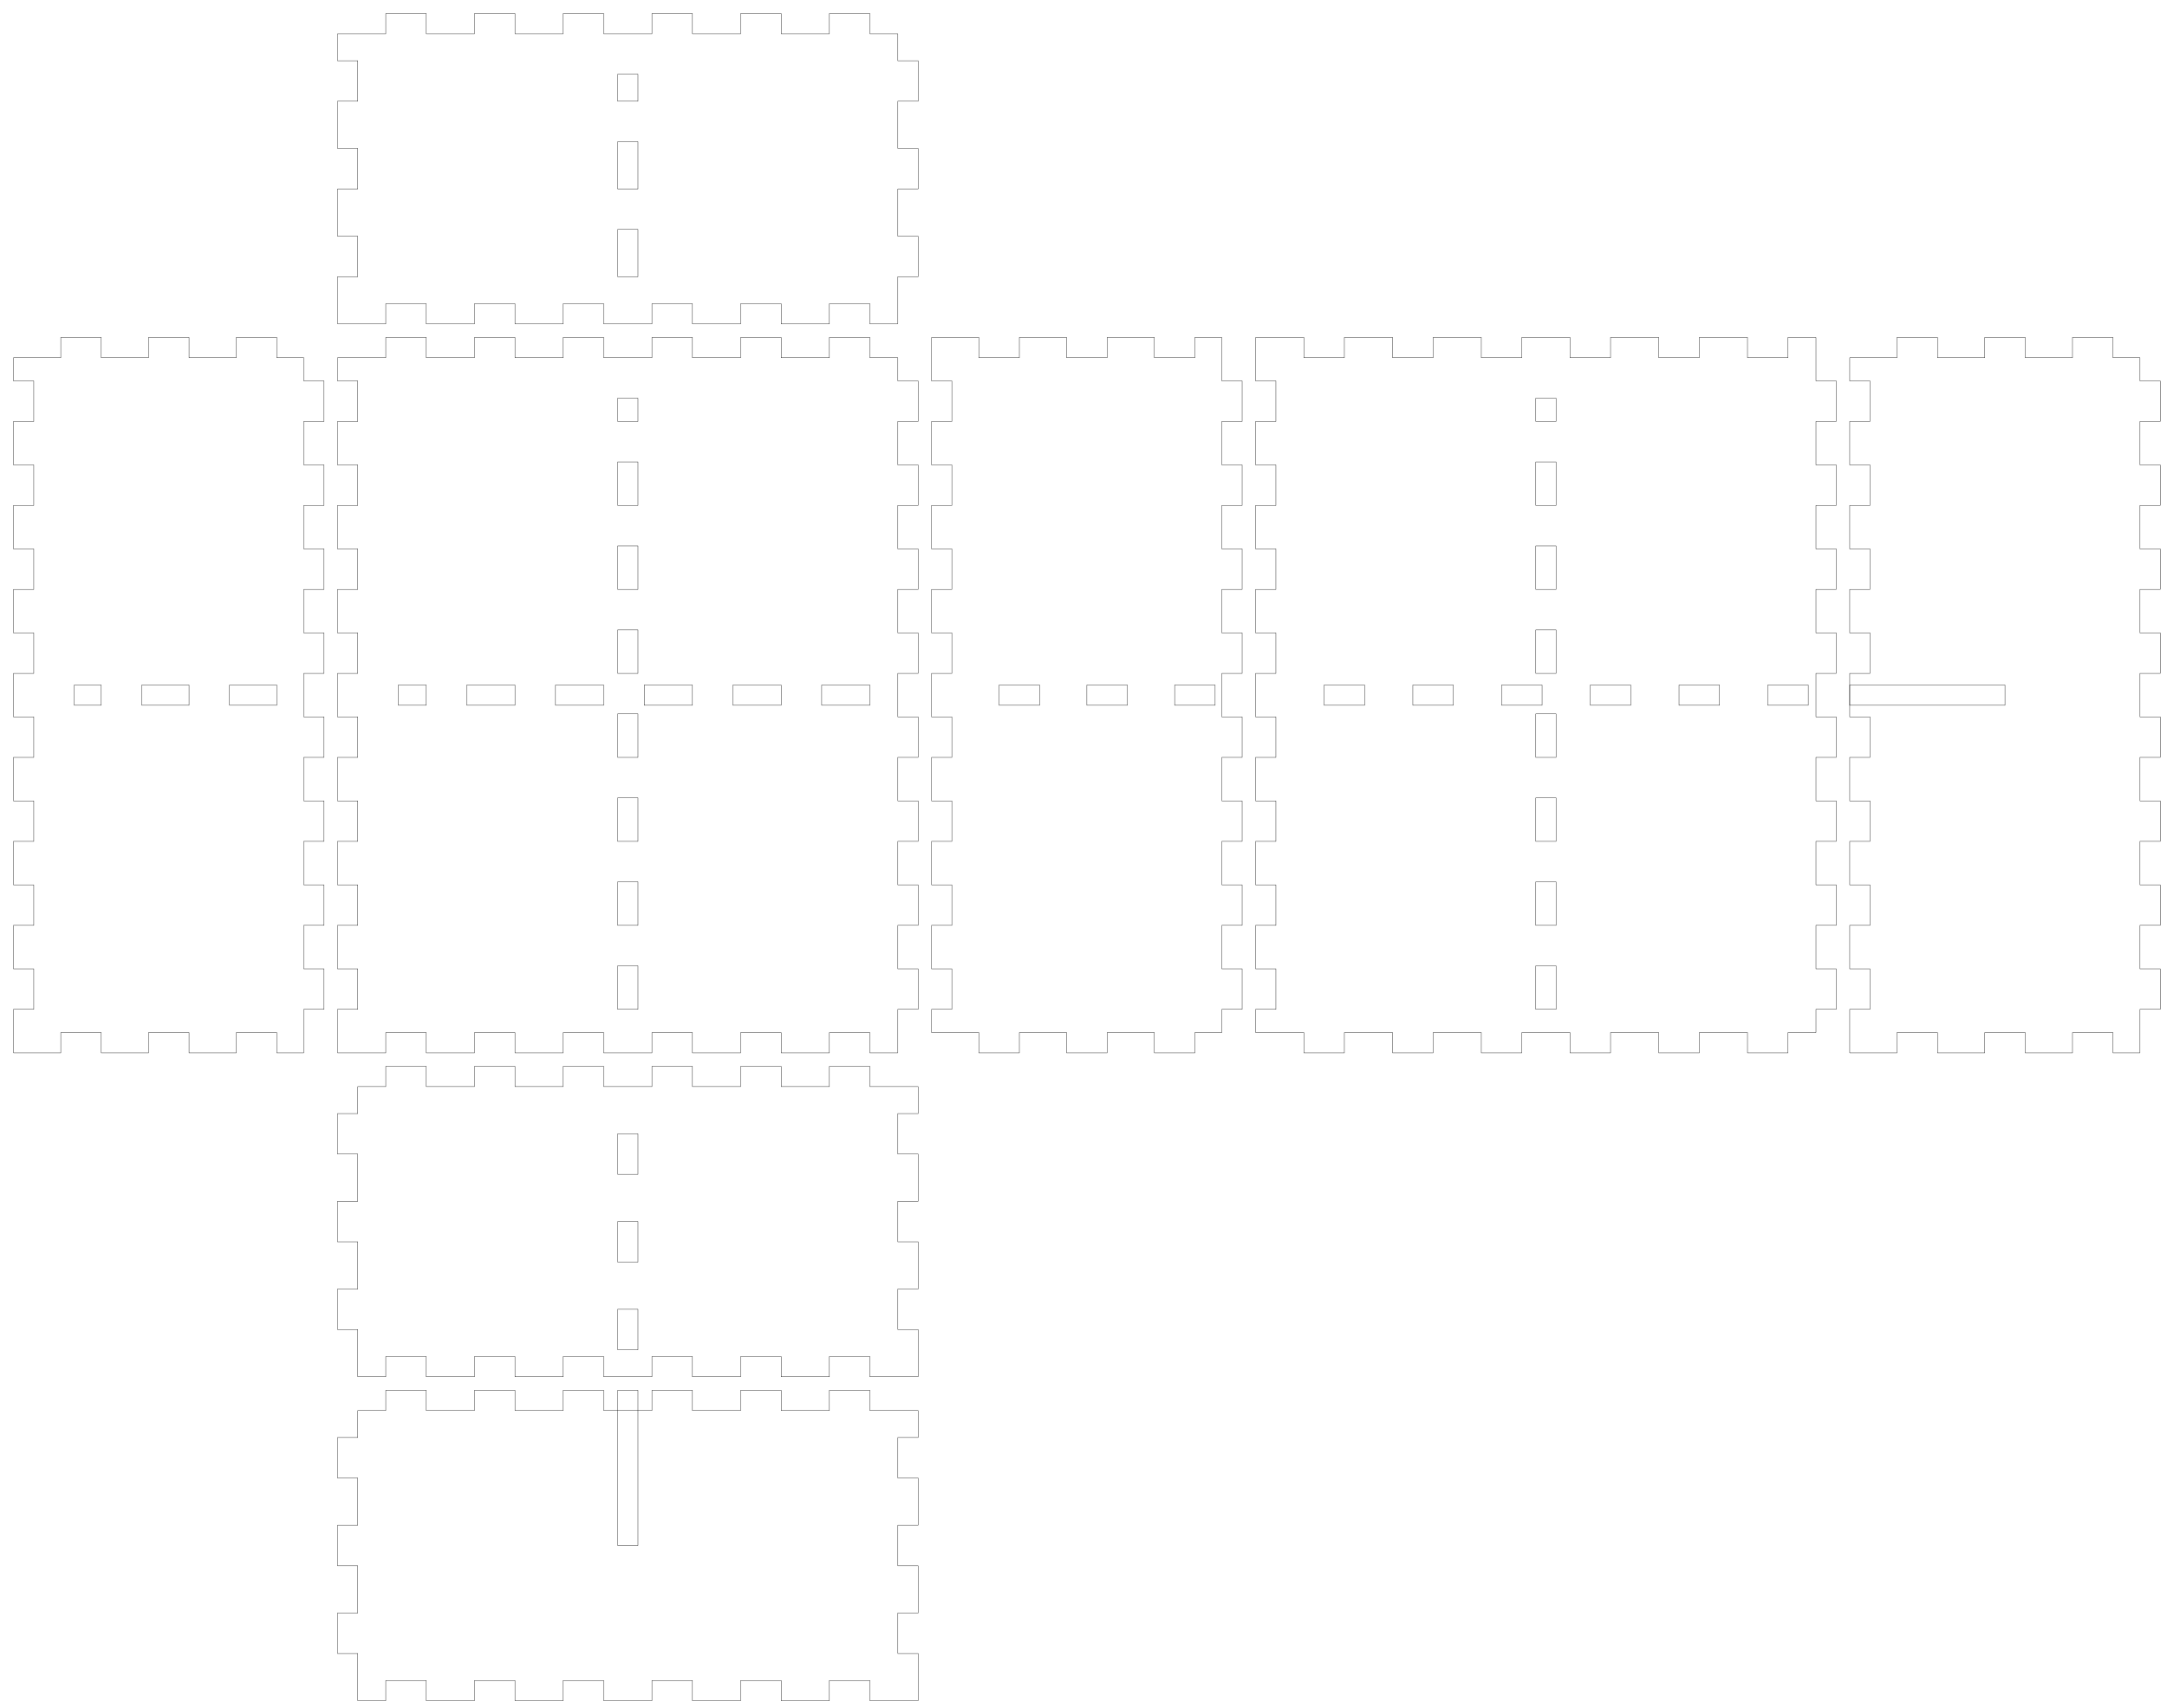
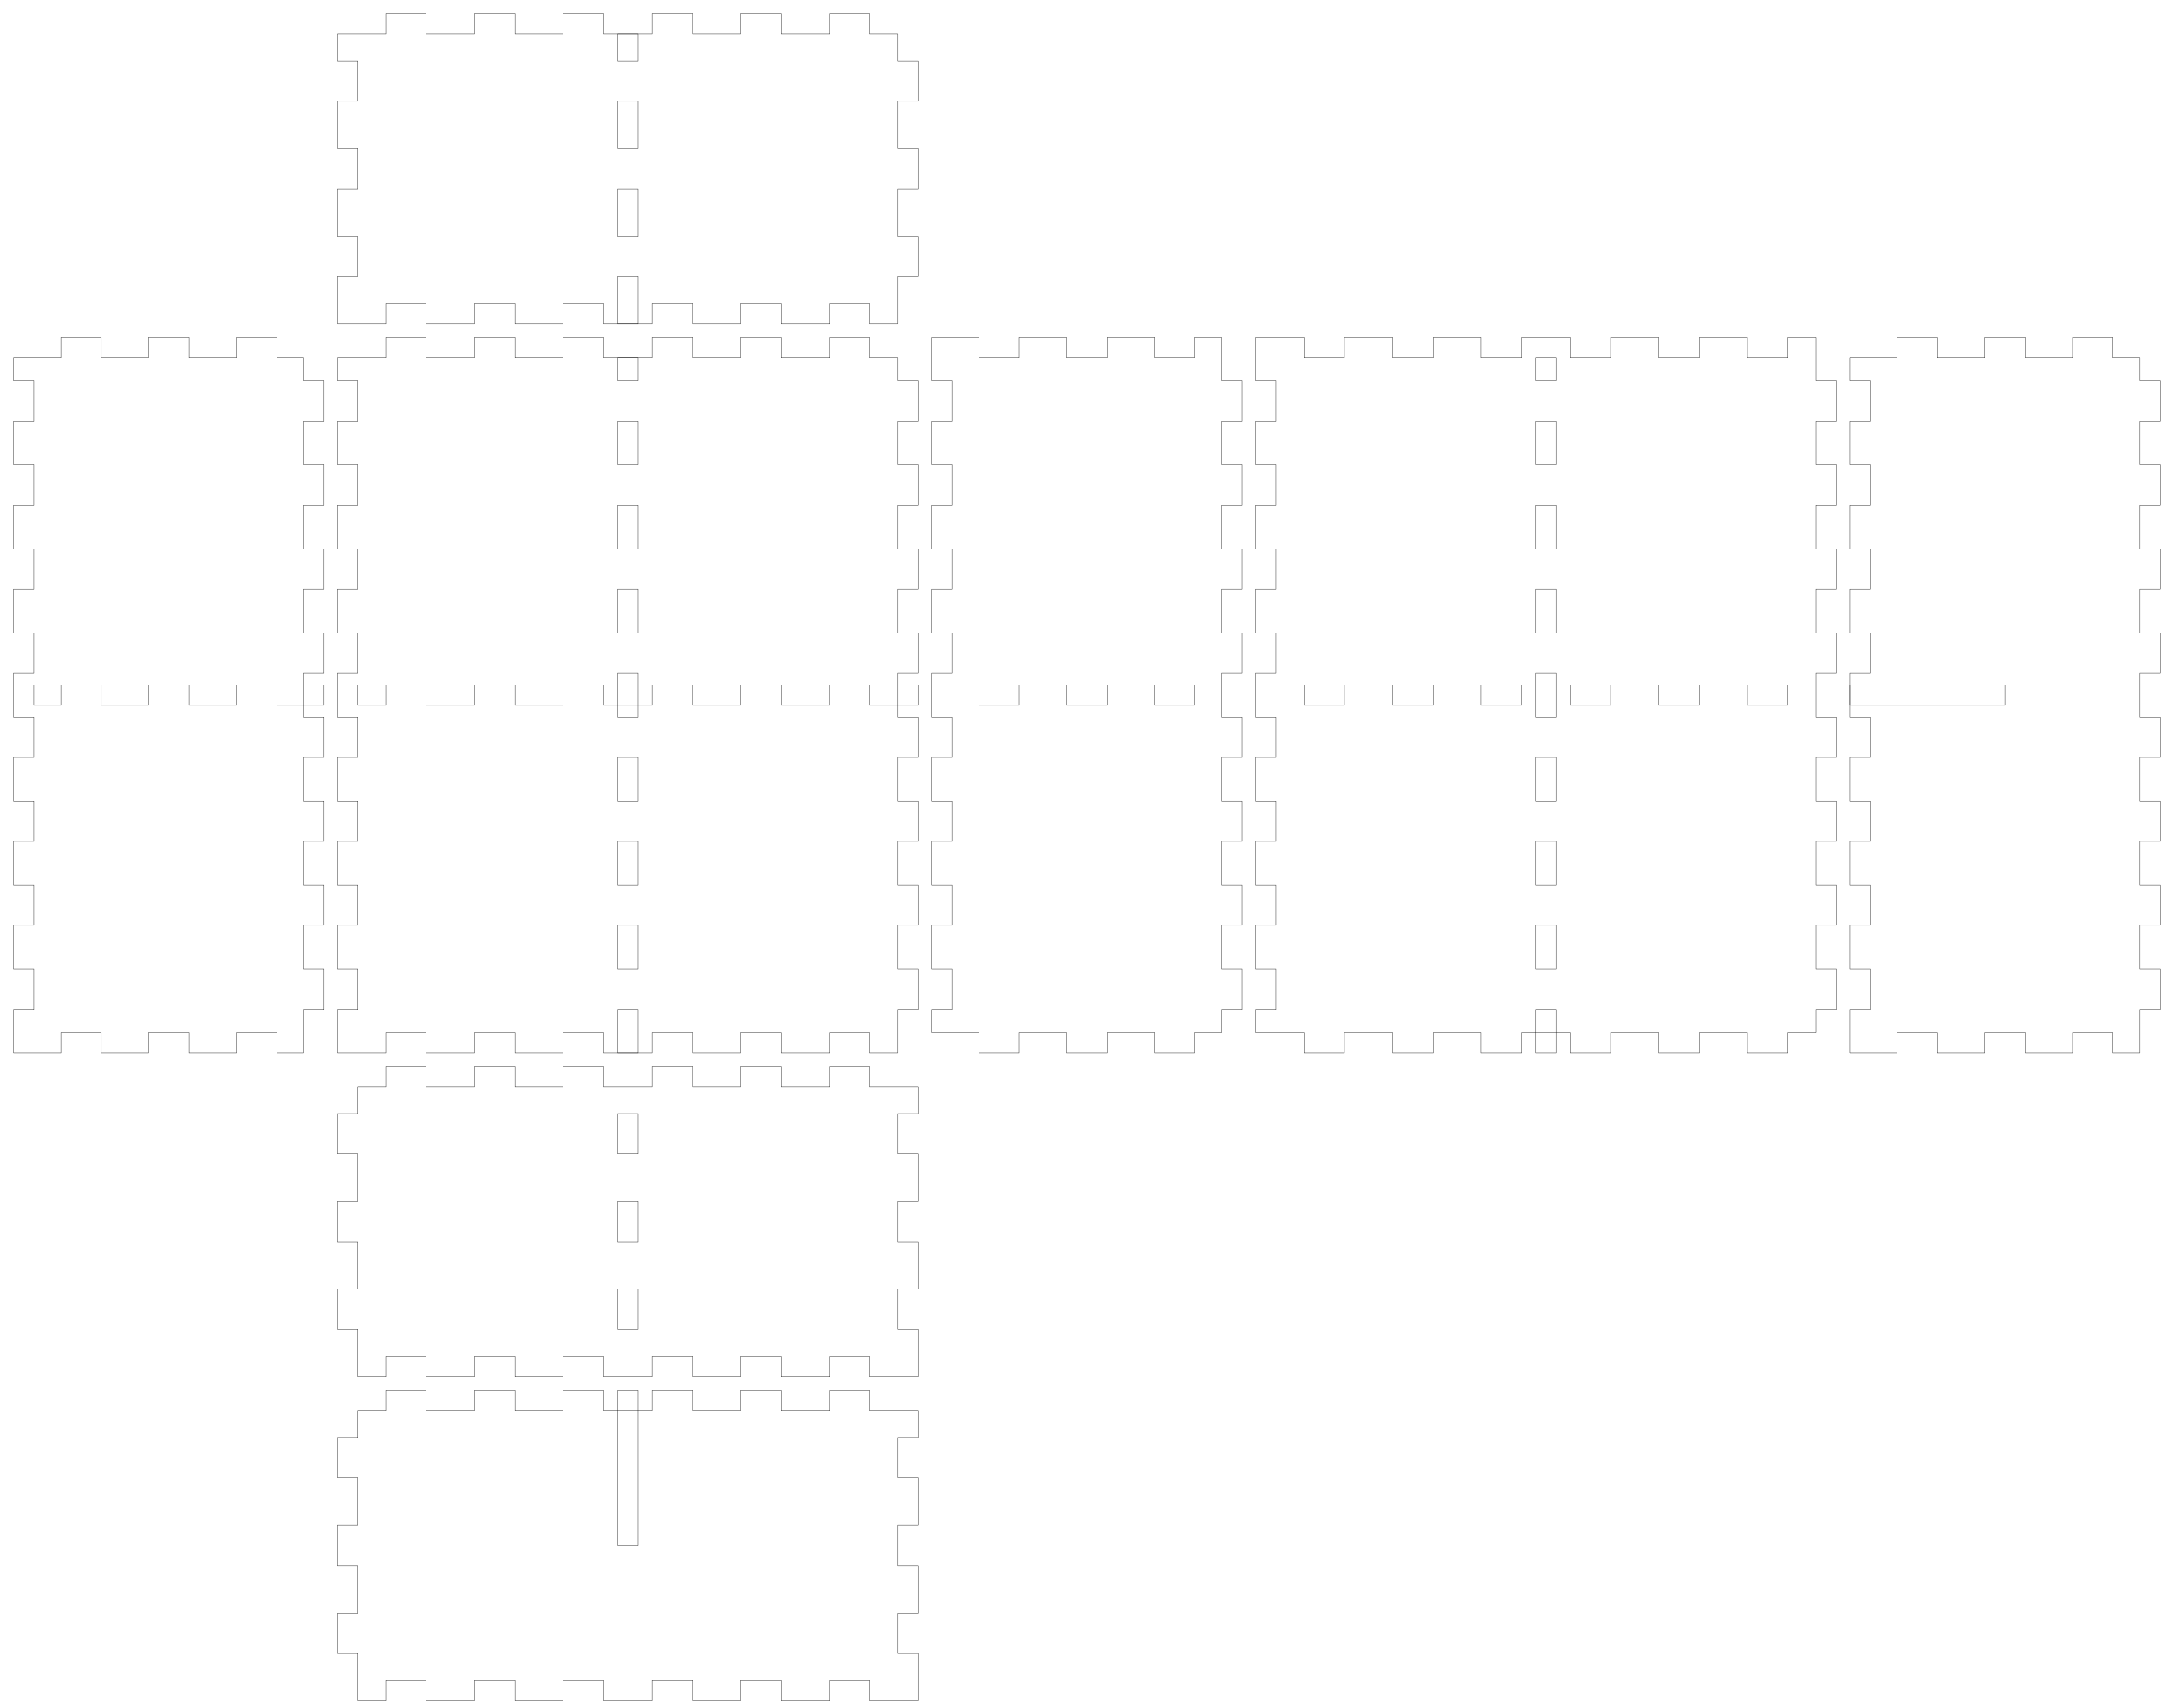
<svg xmlns="http://www.w3.org/2000/svg" width="321mm" height="253mm" viewBox="0 0 321 253" version="1.1" id="svg5">
  <defs id="defs2" />
  <g id="layer1">
    <g id="piece_001">
      <path id="side_001" style="fill:none;stroke:#000000;stroke-width:0.051" d="m 53 161 l 4.143 0 l 0 -3 l 6 0 l 0 3 l 7.143 0 l 0 -3 l 6 0 l 0 3 l 7.143 0 l 0 -3 l 6 0 l 0 3 l 7.143 0 l 0 -3 l 6 0 l 0 3 l 7.143 0 l 0 -3 l 6 0 l 0 3 l 7.143 0 l 0 -3 l 6 0 l 0 3 l 7.143 0" />
      <path id="side_002" style="fill:none;stroke:#000000;stroke-width:0.051" d="m 136 161 l 0 4 l -3 0 l 0 6 l 3 0 l 0 7 l -3 0 l 0 6 l 3 0 l 0 7 l -3 0 l 0 6 l 3 0 l 0 7" />
-       <path id="hole_001" style="fill:none;stroke:#000000;stroke-width:0.051" d="m 94.5 168 l 0 6 l -3 0 l 0 -6 l 3 0 z" />
-       <path id="hole_002" style="fill:none;stroke:#000000;stroke-width:0.051" d="m 94.5 181 l 0 6 l -3 0 l 0 -6 l 3 0 z" />
-       <path id="hole_003" style="fill:none;stroke:#000000;stroke-width:0.051" d="m 94.5 194 l 0 6 l -3 0 l 0 -6 l 3 0 z" />
+       <path id="hole_001" style="fill:none;stroke:#000000;stroke-width:0.051" d="m 94.5 165 l 0 6 l -3 0 l 0 -6 l 3 0 z" />
+       <path id="hole_002" style="fill:none;stroke:#000000;stroke-width:0.051" d="m 94.5 178 l 0 6 l -3 0 l 0 -6 l 3 0 z" />
+       <path id="hole_003" style="fill:none;stroke:#000000;stroke-width:0.051" d="m 94.5 191 l 0 6 l -3 0 l 0 -6 l 3 0 z" />
      <path id="side_003" style="fill:none;stroke:#000000;stroke-width:0.051" d="m 136 204 l -7.143 0 l 0 -3 l -6 0 l 0 3 l -7.143 0 l 0 -3 l -6 0 l 0 3 l -7.143 0 l 0 -3 l -6 0 l 0 3 l -7.143 0 l 0 -3 l -6 0 l 0 3 l -7.143 0 l 0 -3 l -6 0 l 0 3 l -7.143 0 l 0 -3 l -6 0 l 0 3 l -4.143 0" />
      <path id="side_004" style="fill:none;stroke:#000000;stroke-width:0.051" d="m 53 204 l 0 -7 l -3 0 l 0 -6 l 3 0 l 0 -7 l -3 0 l 0 -6 l 3 0 l 0 -7 l -3 0 l 0 -6 l 3 0 l 0 -4" />
    </g>
    <g id="xdivider_001">
      <path id="side_005" style="fill:none;stroke:#000000;stroke-width:0.051" d="m 53 209 l 4.143 0 l 0 -3 l 6 0 l 0 3 l 7.143 0 l 0 -3 l 6 0 l 0 3 l 7.143 0 l 0 -3 l 6 0 l 0 3 l 7.143 0 l 0 -3 l 6 0 l 0 3 l 7.143 0 l 0 -3 l 6 0 l 0 3 l 7.143 0 l 0 -3 l 6 0 l 0 3 l 7.143 0" />
      <path id="side_006" style="fill:none;stroke:#000000;stroke-width:0.051" d="m 136 209 l 0 4 l -3 0 l 0 6 l 3 0 l 0 7 l -3 0 l 0 6 l 3 0 l 0 7 l -3 0 l 0 6 l 3 0 l 0 7" />
      <path id="slot_001" style="fill:none;stroke:#000000;stroke-width:0.051" d="m 94.5 206 l 0 23 l -3 0 l 0 -23 l 3 0 z" />
      <path id="side_007" style="fill:none;stroke:#000000;stroke-width:0.051" d="m 136 252 l -7.143 0 l 0 -3 l -6 0 l 0 3 l -7.143 0 l 0 -3 l -6 0 l 0 3 l -7.143 0 l 0 -3 l -6 0 l 0 3 l -7.143 0 l 0 -3 l -6 0 l 0 3 l -7.143 0 l 0 -3 l -6 0 l 0 3 l -7.143 0 l 0 -3 l -6 0 l 0 3 l -4.143 0" />
      <path id="side_008" style="fill:none;stroke:#000000;stroke-width:0.051" d="m 53 252 l 0 -7 l -3 0 l 0 -6 l 3 0 l 0 -7 l -3 0 l 0 -6 l 3 0 l 0 -7 l -3 0 l 0 -6 l 3 0 l 0 -4" />
    </g>
    <g id="piece_002">
      <path id="side_009" style="fill:none;stroke:#000000;stroke-width:0.051" d="m 2 53 l 7 0 l 0 -3 l 6 0 l 0 3 l 7 0 l 0 -3 l 6 0 l 0 3 l 7 0 l 0 -3 l 6 0 l 0 3 l 4 0" />
-       <path id="hole_004" style="fill:none;stroke:#000000;stroke-width:0.051" d="m 11 101.5 l 4 0 l 0 3 l -4 0 l 0 -3 z" />
-       <path id="hole_005" style="fill:none;stroke:#000000;stroke-width:0.051" d="m 21 101.5 l 7 0 l 0 3 l -7 0 l 0 -3 z" />
-       <path id="hole_006" style="fill:none;stroke:#000000;stroke-width:0.051" d="m 34 101.5 l 7 0 l 0 3 l -7 0 l 0 -3 z" />
+       <path id="hole_004" style="fill:none;stroke:#000000;stroke-width:0.051" d="m 5 101.5 l 4 0 l 0 3 l -4 0 l 0 -3 z" />
+       <path id="hole_005" style="fill:none;stroke:#000000;stroke-width:0.051" d="m 15 101.5 l 7 0 l 0 3 l -7 0 l 0 -3 z" />
+       <path id="hole_006" style="fill:none;stroke:#000000;stroke-width:0.051" d="m 28 101.5 l 7 0 l 0 3 l -7 0 l 0 -3 z" />
+       <path id="hole_007" style="fill:none;stroke:#000000;stroke-width:0.051" d="m 41 101.5 l 7 0 l 0 3 l -7 0 l 0 -3 z" />
      <path id="side_010" style="fill:none;stroke:#000000;stroke-width:0.051" d="m 45 53 l 0 3.444 l 3 0 l 0 6 l -3 0 l 0 6.444 l 3 0 l 0 6 l -3 0 l 0 6.444 l 3 0 l 0 6 l -3 0 l 0 6.444 l 3 0 l 0 6 l -3 0 l 0 6.444 l 3 0 l 0 6 l -3 0 l 0 6.445 l 3 0 l 0 6 l -3 0 l 0 6.444 l 3 0 l 0 6 l -3 0 l 0 6.445 l 3 0 l 0 6 l -3 0 l 0 6.444" />
      <path id="side_011" style="fill:none;stroke:#000000;stroke-width:0.051" d="m 45 156 l -4 0 l 0 -3 l -6 0 l 0 3 l -7 0 l 0 -3 l -6 0 l 0 3 l -7 0 l 0 -3 l -6 0 l 0 3 l -7 0" />
      <path id="side_012" style="fill:none;stroke:#000000;stroke-width:0.051" d="m 2 156 l 0 -6.444 l 3 0 l 0 -6 l -3 0 l 0 -6.445 l 3 0 l 0 -6 l -3 0 l 0 -6.444 l 3 0 l 0 -6 l -3 0 l 0 -6.445 l 3 0 l 0 -6 l -3 0 l 0 -6.444 l 3 0 l 0 -6 l -3 0 l 0 -6.444 l 3 0 l 0 -6 l -3 0 l 0 -6.444 l 3 0 l 0 -6 l -3 0 l 0 -6.444 l 3 0 l 0 -6 l -3 0 l 0 -3.444" />
    </g>
    <g id="ydivider_001">
      <path id="side_013" style="fill:none;stroke:#000000;stroke-width:0.051" d="m 274 53 l 7 0 l 0 -3 l 6 0 l 0 3 l 7 0 l 0 -3 l 6 0 l 0 3 l 7 0 l 0 -3 l 6 0 l 0 3 l 4 0" />
      <path id="slot_002" style="fill:none;stroke:#000000;stroke-width:0.051" d="m 274 101.5 l 23 0 l 0 3 l -23 0 l 0 -3 z" />
      <path id="side_014" style="fill:none;stroke:#000000;stroke-width:0.051" d="m 317 53 l 0 3.444 l 3 0 l 0 6 l -3 0 l 0 6.444 l 3 0 l 0 6 l -3 0 l 0 6.444 l 3 0 l 0 6 l -3 0 l 0 6.444 l 3 0 l 0 6 l -3 0 l 0 6.444 l 3 0 l 0 6 l -3 0 l 0 6.445 l 3 0 l 0 6 l -3 0 l 0 6.444 l 3 0 l 0 6 l -3 0 l 0 6.445 l 3 0 l 0 6 l -3 0 l 0 6.444" />
      <path id="side_015" style="fill:none;stroke:#000000;stroke-width:0.051" d="m 317 156 l -4 0 l 0 -3 l -6 0 l 0 3 l -7 0 l 0 -3 l -6 0 l 0 3 l -7 0 l 0 -3 l -6 0 l 0 3 l -7 0" />
      <path id="side_016" style="fill:none;stroke:#000000;stroke-width:0.051" d="m 274 156 l 0 -6.444 l 3 0 l 0 -6 l -3 0 l 0 -6.445 l 3 0 l 0 -6 l -3 0 l 0 -6.444 l 3 0 l 0 -6 l -3 0 l 0 -6.445 l 3 0 l 0 -6 l -3 0 l 0 -6.444 l 3 0 l 0 -6 l -3 0 l 0 -6.444 l 3 0 l 0 -6 l -3 0 l 0 -6.444 l 3 0 l 0 -6 l -3 0 l 0 -6.444 l 3 0 l 0 -6 l -3 0 l 0 -3.444" />
    </g>
    <g id="piece_003">
      <path id="side_017" style="fill:none;stroke:#000000;stroke-width:0.051" d="m 50 53 l 7.143 0 l 0 -3 l 6 0 l 0 3 l 7.143 0 l 0 -3 l 6 0 l 0 3 l 7.143 0 l 0 -3 l 6 0 l 0 3 l 7.143 0 l 0 -3 l 6 0 l 0 3 l 7.143 0 l 0 -3 l 6 0 l 0 3 l 7.143 0 l 0 -3 l 6 0 l 0 3 l 4.143 0" />
-       <path id="hole_007" style="fill:none;stroke:#000000;stroke-width:0.051" d="m 59 101.5 l 4.143 0 l 0 3 l -4.143 0 l 0 -3 z" />
-       <path id="hole_008" style="fill:none;stroke:#000000;stroke-width:0.051" d="m 69.143 101.5 l 7.143 0 l 0 3 l -7.143 0 l 0 -3 z" />
-       <path id="hole_009" style="fill:none;stroke:#000000;stroke-width:0.051" d="m 82.286 101.5 l 7.143 0 l 0 3 l -7.143 0 l 0 -3 z" />
-       <path id="hole_010" style="fill:none;stroke:#000000;stroke-width:0.051" d="m 95.429 101.5 l 7.142 0 l 0 3 l -7.142 0 l 0 -3 z" />
-       <path id="hole_011" style="fill:none;stroke:#000000;stroke-width:0.051" d="m 108.571 101.5 l 7.143 0 l 0 3 l -7.143 0 l 0 -3 z" />
-       <path id="hole_012" style="fill:none;stroke:#000000;stroke-width:0.051" d="m 121.714 101.5 l 7.143 0 l 0 3 l -7.143 0 l 0 -3 z" />
+       <path id="hole_008" style="fill:none;stroke:#000000;stroke-width:0.051" d="m 53 101.5 l 4.143 0 l 0 3 l -4.143 0 l 0 -3 z" />
+       <path id="hole_009" style="fill:none;stroke:#000000;stroke-width:0.051" d="m 63.143 101.5 l 7.143 0 l 0 3 l -7.143 0 l 0 -3 z" />
+       <path id="hole_010" style="fill:none;stroke:#000000;stroke-width:0.051" d="m 76.286 101.5 l 7.143 0 l 0 3 l -7.143 0 l 0 -3 z" />
+       <path id="hole_011" style="fill:none;stroke:#000000;stroke-width:0.051" d="m 89.429 101.5 l 7.143 0 l 0 3 l -7.143 0 l 0 -3 z" />
+       <path id="hole_012" style="fill:none;stroke:#000000;stroke-width:0.051" d="m 102.571 101.5 l 7.143 0 l 0 3 l -7.143 0 l 0 -3 z" />
+       <path id="hole_013" style="fill:none;stroke:#000000;stroke-width:0.051" d="m 115.714 101.5 l 7.143 0 l 0 3 l -7.143 0 l 0 -3 z" />
+       <path id="hole_014" style="fill:none;stroke:#000000;stroke-width:0.051" d="m 128.857 101.5 l 7.143 0 l 0 3 l -7.143 0 l 0 -3 z" />
      <path id="side_018" style="fill:none;stroke:#000000;stroke-width:0.051" d="m 133 53 l 0 3.444 l 3 0 l 0 6 l -3 0 l 0 6.444 l 3 0 l 0 6 l -3 0 l 0 6.444 l 3 0 l 0 6 l -3 0 l 0 6.444 l 3 0 l 0 6 l -3 0 l 0 6.444 l 3 0 l 0 6 l -3 0 l 0 6.445 l 3 0 l 0 6 l -3 0 l 0 6.444 l 3 0 l 0 6 l -3 0 l 0 6.445 l 3 0 l 0 6 l -3 0 l 0 6.444" />
-       <path id="hole_013" style="fill:none;stroke:#000000;stroke-width:0.051" d="m 94.5 59 l 0 3.444 l -3 0 l 0 -3.444 l 3 0 z" />
-       <path id="hole_014" style="fill:none;stroke:#000000;stroke-width:0.051" d="m 94.5 68.444 l 0 6.444 l -3 0 l 0 -6.444 l 3 0 z" />
-       <path id="hole_015" style="fill:none;stroke:#000000;stroke-width:0.051" d="m 94.5 80.889 l 0 6.444 l -3 0 l 0 -6.444 l 3 0 z" />
-       <path id="hole_016" style="fill:none;stroke:#000000;stroke-width:0.051" d="m 94.5 93.333 l 0 6.444 l -3 0 l 0 -6.444 l 3 0 z" />
-       <path id="hole_017" style="fill:none;stroke:#000000;stroke-width:0.051" d="m 94.5 105.778 l 0 6.444 l -3 0 l 0 -6.444 l 3 0 z" />
-       <path id="hole_018" style="fill:none;stroke:#000000;stroke-width:0.051" d="m 94.5 118.222 l 0 6.445 l -3 0 l 0 -6.445 l 3 0 z" />
-       <path id="hole_019" style="fill:none;stroke:#000000;stroke-width:0.051" d="m 94.5 130.667 l 0 6.444 l -3 0 l 0 -6.444 l 3 0 z" />
-       <path id="hole_020" style="fill:none;stroke:#000000;stroke-width:0.051" d="m 94.5 143.111 l 0 6.445 l -3 0 l 0 -6.445 l 3 0 z" />
+       <path id="hole_015" style="fill:none;stroke:#000000;stroke-width:0.051" d="m 94.5 53 l 0 3.444 l -3 0 l 0 -3.444 l 3 0 z" />
+       <path id="hole_016" style="fill:none;stroke:#000000;stroke-width:0.051" d="m 94.5 62.444 l 0 6.444 l -3 0 l 0 -6.444 l 3 0 z" />
+       <path id="hole_017" style="fill:none;stroke:#000000;stroke-width:0.051" d="m 94.5 74.889 l 0 6.444 l -3 0 l 0 -6.444 l 3 0 z" />
+       <path id="hole_018" style="fill:none;stroke:#000000;stroke-width:0.051" d="m 94.5 87.333 l 0 6.444 l -3 0 l 0 -6.444 l 3 0 z" />
+       <path id="hole_019" style="fill:none;stroke:#000000;stroke-width:0.051" d="m 94.5 99.778 l 0 6.444 l -3 0 l 0 -6.444 l 3 0 z" />
+       <path id="hole_020" style="fill:none;stroke:#000000;stroke-width:0.051" d="m 94.5 112.222 l 0 6.445 l -3 0 l 0 -6.445 l 3 0 z" />
+       <path id="hole_021" style="fill:none;stroke:#000000;stroke-width:0.051" d="m 94.5 124.667 l 0 6.444 l -3 0 l 0 -6.444 l 3 0 z" />
+       <path id="hole_022" style="fill:none;stroke:#000000;stroke-width:0.051" d="m 94.5 137.111 l 0 6.445 l -3 0 l 0 -6.445 l 3 0 z" />
+       <path id="hole_023" style="fill:none;stroke:#000000;stroke-width:0.051" d="m 94.5 149.556 l 0 6.444 l -3 0 l 0 -6.444 l 3 0 z" />
      <path id="side_019" style="fill:none;stroke:#000000;stroke-width:0.051" d="m 133 156 l -4.143 0 l 0 -3 l -6 0 l 0 3 l -7.143 0 l 0 -3 l -6 0 l 0 3 l -7.143 0 l 0 -3 l -6 0 l 0 3 l -7.143 0 l 0 -3 l -6 0 l 0 3 l -7.143 0 l 0 -3 l -6 0 l 0 3 l -7.143 0 l 0 -3 l -6 0 l 0 3 l -7.143 0" />
      <path id="side_020" style="fill:none;stroke:#000000;stroke-width:0.051" d="m 50 156 l 0 -6.444 l 3 0 l 0 -6 l -3 0 l 0 -6.445 l 3 0 l 0 -6 l -3 0 l 0 -6.444 l 3 0 l 0 -6 l -3 0 l 0 -6.445 l 3 0 l 0 -6 l -3 0 l 0 -6.444 l 3 0 l 0 -6 l -3 0 l 0 -6.444 l 3 0 l 0 -6 l -3 0 l 0 -6.444 l 3 0 l 0 -6 l -3 0 l 0 -6.444 l 3 0 l 0 -6 l -3 0 l 0 -3.444" />
    </g>
    <g id="piece_004">
      <path id="side_021" style="fill:none;stroke:#000000;stroke-width:0.051" d="m 138 50 l 7 0 l 0 3 l 6 0 l 0 -3 l 7 0 l 0 3 l 6 0 l 0 -3 l 7 0 l 0 3 l 6 0 l 0 -3 l 4 0" />
-       <path id="hole_021" style="fill:none;stroke:#000000;stroke-width:0.051" d="m 148 101.5 l 6 0 l 0 3 l -6 0 l 0 -3 z" />
-       <path id="hole_022" style="fill:none;stroke:#000000;stroke-width:0.051" d="m 161 101.5 l 6 0 l 0 3 l -6 0 l 0 -3 z" />
-       <path id="hole_023" style="fill:none;stroke:#000000;stroke-width:0.051" d="m 174 101.5 l 6 0 l 0 3 l -6 0 l 0 -3 z" />
+       <path id="hole_024" style="fill:none;stroke:#000000;stroke-width:0.051" d="m 145 101.5 l 6 0 l 0 3 l -6 0 l 0 -3 z" />
+       <path id="hole_025" style="fill:none;stroke:#000000;stroke-width:0.051" d="m 158 101.5 l 6 0 l 0 3 l -6 0 l 0 -3 z" />
+       <path id="hole_026" style="fill:none;stroke:#000000;stroke-width:0.051" d="m 171 101.5 l 6 0 l 0 3 l -6 0 l 0 -3 z" />
      <path id="side_022" style="fill:none;stroke:#000000;stroke-width:0.051" d="m 181 50 l 0 6.444 l 3 0 l 0 6 l -3 0 l 0 6.444 l 3 0 l 0 6 l -3 0 l 0 6.444 l 3 0 l 0 6 l -3 0 l 0 6.444 l 3 0 l 0 6 l -3 0 l 0 6.444 l 3 0 l 0 6 l -3 0 l 0 6.445 l 3 0 l 0 6 l -3 0 l 0 6.444 l 3 0 l 0 6 l -3 0 l 0 6.445 l 3 0 l 0 6 l -3 0 l 0 3.444" />
      <path id="side_023" style="fill:none;stroke:#000000;stroke-width:0.051" d="m 181 153 l -4 0 l 0 3 l -6 0 l 0 -3 l -7 0 l 0 3 l -6 0 l 0 -3 l -7 0 l 0 3 l -6 0 l 0 -3 l -7 0" />
      <path id="side_024" style="fill:none;stroke:#000000;stroke-width:0.051" d="m 138 153 l 0 -3.444 l 3 0 l 0 -6 l -3 0 l 0 -6.445 l 3 0 l 0 -6 l -3 0 l 0 -6.444 l 3 0 l 0 -6 l -3 0 l 0 -6.445 l 3 0 l 0 -6 l -3 0 l 0 -6.444 l 3 0 l 0 -6 l -3 0 l 0 -6.444 l 3 0 l 0 -6 l -3 0 l 0 -6.444 l 3 0 l 0 -6 l -3 0 l 0 -6.444 l 3 0 l 0 -6 l -3 0 l 0 -6.444" />
    </g>
    <g id="piece_005">
      <path id="side_025" style="fill:none;stroke:#000000;stroke-width:0.051" d="m 186 50 l 7.143 0 l 0 3 l 6 0 l 0 -3 l 7.143 0 l 0 3 l 6 0 l 0 -3 l 7.143 0 l 0 3 l 6 0 l 0 -3 l 7.142 0 l 0 3 l 6 0 l 0 -3 l 7.143 0 l 0 3 l 6 0 l 0 -3 l 7.143 0 l 0 3 l 6 0 l 0 -3 l 4.143 0" />
-       <path id="hole_024" style="fill:none;stroke:#000000;stroke-width:0.051" d="m 196.143 101.5 l 6 0 l 0 3 l -6 0 l 0 -3 z" />
-       <path id="hole_025" style="fill:none;stroke:#000000;stroke-width:0.051" d="m 209.286 101.5 l 6 0 l 0 3 l -6 0 l 0 -3 z" />
-       <path id="hole_026" style="fill:none;stroke:#000000;stroke-width:0.051" d="m 222.429 101.5 l 6 0 l 0 3 l -6 0 l 0 -3 z" />
-       <path id="hole_027" style="fill:none;stroke:#000000;stroke-width:0.051" d="m 235.571 101.5 l 6 0 l 0 3 l -6 0 l 0 -3 z" />
-       <path id="hole_028" style="fill:none;stroke:#000000;stroke-width:0.051" d="m 248.714 101.5 l 6 0 l 0 3 l -6 0 l 0 -3 z" />
-       <path id="hole_029" style="fill:none;stroke:#000000;stroke-width:0.051" d="m 261.857 101.5 l 6 0 l 0 3 l -6 0 l 0 -3 z" />
+       <path id="hole_027" style="fill:none;stroke:#000000;stroke-width:0.051" d="m 193.143 101.5 l 6 0 l 0 3 l -6 0 l 0 -3 z" />
+       <path id="hole_028" style="fill:none;stroke:#000000;stroke-width:0.051" d="m 206.286 101.5 l 6 0 l 0 3 l -6 0 l 0 -3 z" />
+       <path id="hole_029" style="fill:none;stroke:#000000;stroke-width:0.051" d="m 219.429 101.5 l 6 0 l 0 3 l -6 0 l 0 -3 z" />
+       <path id="hole_030" style="fill:none;stroke:#000000;stroke-width:0.051" d="m 232.571 101.5 l 6 0 l 0 3 l -6 0 l 0 -3 z" />
+       <path id="hole_031" style="fill:none;stroke:#000000;stroke-width:0.051" d="m 245.714 101.5 l 6 0 l 0 3 l -6 0 l 0 -3 z" />
+       <path id="hole_032" style="fill:none;stroke:#000000;stroke-width:0.051" d="m 258.857 101.5 l 6 0 l 0 3 l -6 0 l 0 -3 z" />
      <path id="side_026" style="fill:none;stroke:#000000;stroke-width:0.051" d="m 269 50 l 0 6.444 l 3 0 l 0 6 l -3 0 l 0 6.444 l 3 0 l 0 6 l -3 0 l 0 6.444 l 3 0 l 0 6 l -3 0 l 0 6.444 l 3 0 l 0 6 l -3 0 l 0 6.444 l 3 0 l 0 6 l -3 0 l 0 6.445 l 3 0 l 0 6 l -3 0 l 0 6.444 l 3 0 l 0 6 l -3 0 l 0 6.445 l 3 0 l 0 6 l -3 0 l 0 3.444" />
-       <path id="hole_030" style="fill:none;stroke:#000000;stroke-width:0.051" d="m 230.5 59 l 0 3.444 l -3 0 l 0 -3.444 l 3 0 z" />
-       <path id="hole_031" style="fill:none;stroke:#000000;stroke-width:0.051" d="m 230.5 68.444 l 0 6.444 l -3 0 l 0 -6.444 l 3 0 z" />
-       <path id="hole_032" style="fill:none;stroke:#000000;stroke-width:0.051" d="m 230.5 80.889 l 0 6.444 l -3 0 l 0 -6.444 l 3 0 z" />
-       <path id="hole_033" style="fill:none;stroke:#000000;stroke-width:0.051" d="m 230.5 93.333 l 0 6.444 l -3 0 l 0 -6.444 l 3 0 z" />
-       <path id="hole_034" style="fill:none;stroke:#000000;stroke-width:0.051" d="m 230.5 105.778 l 0 6.444 l -3 0 l 0 -6.444 l 3 0 z" />
-       <path id="hole_035" style="fill:none;stroke:#000000;stroke-width:0.051" d="m 230.5 118.222 l 0 6.445 l -3 0 l 0 -6.445 l 3 0 z" />
-       <path id="hole_036" style="fill:none;stroke:#000000;stroke-width:0.051" d="m 230.5 130.667 l 0 6.444 l -3 0 l 0 -6.444 l 3 0 z" />
-       <path id="hole_037" style="fill:none;stroke:#000000;stroke-width:0.051" d="m 230.5 143.111 l 0 6.445 l -3 0 l 0 -6.445 l 3 0 z" />
+       <path id="hole_033" style="fill:none;stroke:#000000;stroke-width:0.051" d="m 230.5 53 l 0 3.444 l -3 0 l 0 -3.444 l 3 0 z" />
+       <path id="hole_034" style="fill:none;stroke:#000000;stroke-width:0.051" d="m 230.5 62.444 l 0 6.444 l -3 0 l 0 -6.444 l 3 0 z" />
+       <path id="hole_035" style="fill:none;stroke:#000000;stroke-width:0.051" d="m 230.5 74.889 l 0 6.444 l -3 0 l 0 -6.444 l 3 0 z" />
+       <path id="hole_036" style="fill:none;stroke:#000000;stroke-width:0.051" d="m 230.5 87.333 l 0 6.444 l -3 0 l 0 -6.444 l 3 0 z" />
+       <path id="hole_037" style="fill:none;stroke:#000000;stroke-width:0.051" d="m 230.5 99.778 l 0 6.444 l -3 0 l 0 -6.444 l 3 0 z" />
+       <path id="hole_038" style="fill:none;stroke:#000000;stroke-width:0.051" d="m 230.5 112.222 l 0 6.445 l -3 0 l 0 -6.445 l 3 0 z" />
+       <path id="hole_039" style="fill:none;stroke:#000000;stroke-width:0.051" d="m 230.5 124.667 l 0 6.444 l -3 0 l 0 -6.444 l 3 0 z" />
+       <path id="hole_040" style="fill:none;stroke:#000000;stroke-width:0.051" d="m 230.5 137.111 l 0 6.445 l -3 0 l 0 -6.445 l 3 0 z" />
+       <path id="hole_041" style="fill:none;stroke:#000000;stroke-width:0.051" d="m 230.5 149.556 l 0 6.444 l -3 0 l 0 -6.444 l 3 0 z" />
      <path id="side_027" style="fill:none;stroke:#000000;stroke-width:0.051" d="m 269 153 l -4.143 0 l 0 3 l -6 0 l 0 -3 l -7.143 0 l 0 3 l -6 0 l 0 -3 l -7.143 0 l 0 3 l -6 0 l 0 -3 l -7.142 0 l 0 3 l -6 0 l 0 -3 l -7.143 0 l 0 3 l -6 0 l 0 -3 l -7.143 0 l 0 3 l -6 0 l 0 -3 l -7.143 0" />
      <path id="side_028" style="fill:none;stroke:#000000;stroke-width:0.051" d="m 186 153 l 0 -3.444 l 3 0 l 0 -6 l -3 0 l 0 -6.445 l 3 0 l 0 -6 l -3 0 l 0 -6.444 l 3 0 l 0 -6 l -3 0 l 0 -6.445 l 3 0 l 0 -6 l -3 0 l 0 -6.444 l 3 0 l 0 -6 l -3 0 l 0 -6.444 l 3 0 l 0 -6 l -3 0 l 0 -6.444 l 3 0 l 0 -6 l -3 0 l 0 -6.444 l 3 0 l 0 -6 l -3 0 l 0 -6.444" />
    </g>
    <g id="piece_006">
      <path id="side_029" style="fill:none;stroke:#000000;stroke-width:0.051" d="m 50 5 l 7.143 0 l 0 -3 l 6 0 l 0 3 l 7.143 0 l 0 -3 l 6 0 l 0 3 l 7.143 0 l 0 -3 l 6 0 l 0 3 l 7.143 0 l 0 -3 l 6 0 l 0 3 l 7.143 0 l 0 -3 l 6 0 l 0 3 l 7.143 0 l 0 -3 l 6 0 l 0 3 l 4.143 0" />
      <path id="side_030" style="fill:none;stroke:#000000;stroke-width:0.051" d="m 133 5 l 0 4 l 3 0 l 0 6 l -3 0 l 0 7 l 3 0 l 0 6 l -3 0 l 0 7 l 3 0 l 0 6 l -3 0 l 0 7" />
-       <path id="hole_038" style="fill:none;stroke:#000000;stroke-width:0.051" d="m 94.5 11 l 0 4 l -3 0 l 0 -4 l 3 0 z" />
-       <path id="hole_039" style="fill:none;stroke:#000000;stroke-width:0.051" d="m 94.5 21 l 0 7 l -3 0 l 0 -7 l 3 0 z" />
-       <path id="hole_040" style="fill:none;stroke:#000000;stroke-width:0.051" d="m 94.5 34 l 0 7 l -3 0 l 0 -7 l 3 0 z" />
+       <path id="hole_042" style="fill:none;stroke:#000000;stroke-width:0.051" d="m 94.5 5 l 0 4 l -3 0 l 0 -4 l 3 0 z" />
+       <path id="hole_043" style="fill:none;stroke:#000000;stroke-width:0.051" d="m 94.5 15 l 0 7 l -3 0 l 0 -7 l 3 0 z" />
+       <path id="hole_044" style="fill:none;stroke:#000000;stroke-width:0.051" d="m 94.5 28 l 0 7 l -3 0 l 0 -7 l 3 0 z" />
+       <path id="hole_045" style="fill:none;stroke:#000000;stroke-width:0.051" d="m 94.5 41 l 0 7 l -3 0 l 0 -7 l 3 0 z" />
      <path id="side_031" style="fill:none;stroke:#000000;stroke-width:0.051" d="m 133 48 l -4.143 0 l 0 -3 l -6 0 l 0 3 l -7.143 0 l 0 -3 l -6 0 l 0 3 l -7.143 0 l 0 -3 l -6 0 l 0 3 l -7.143 0 l 0 -3 l -6 0 l 0 3 l -7.143 0 l 0 -3 l -6 0 l 0 3 l -7.143 0 l 0 -3 l -6 0 l 0 3 l -7.143 0" />
      <path id="side_032" style="fill:none;stroke:#000000;stroke-width:0.051" d="m 50 48 l 0 -7 l 3 0 l 0 -6 l -3 0 l 0 -7 l 3 0 l 0 -6 l -3 0 l 0 -7 l 3 0 l 0 -6 l -3 0 l 0 -4" />
    </g>
  </g>
</svg>
